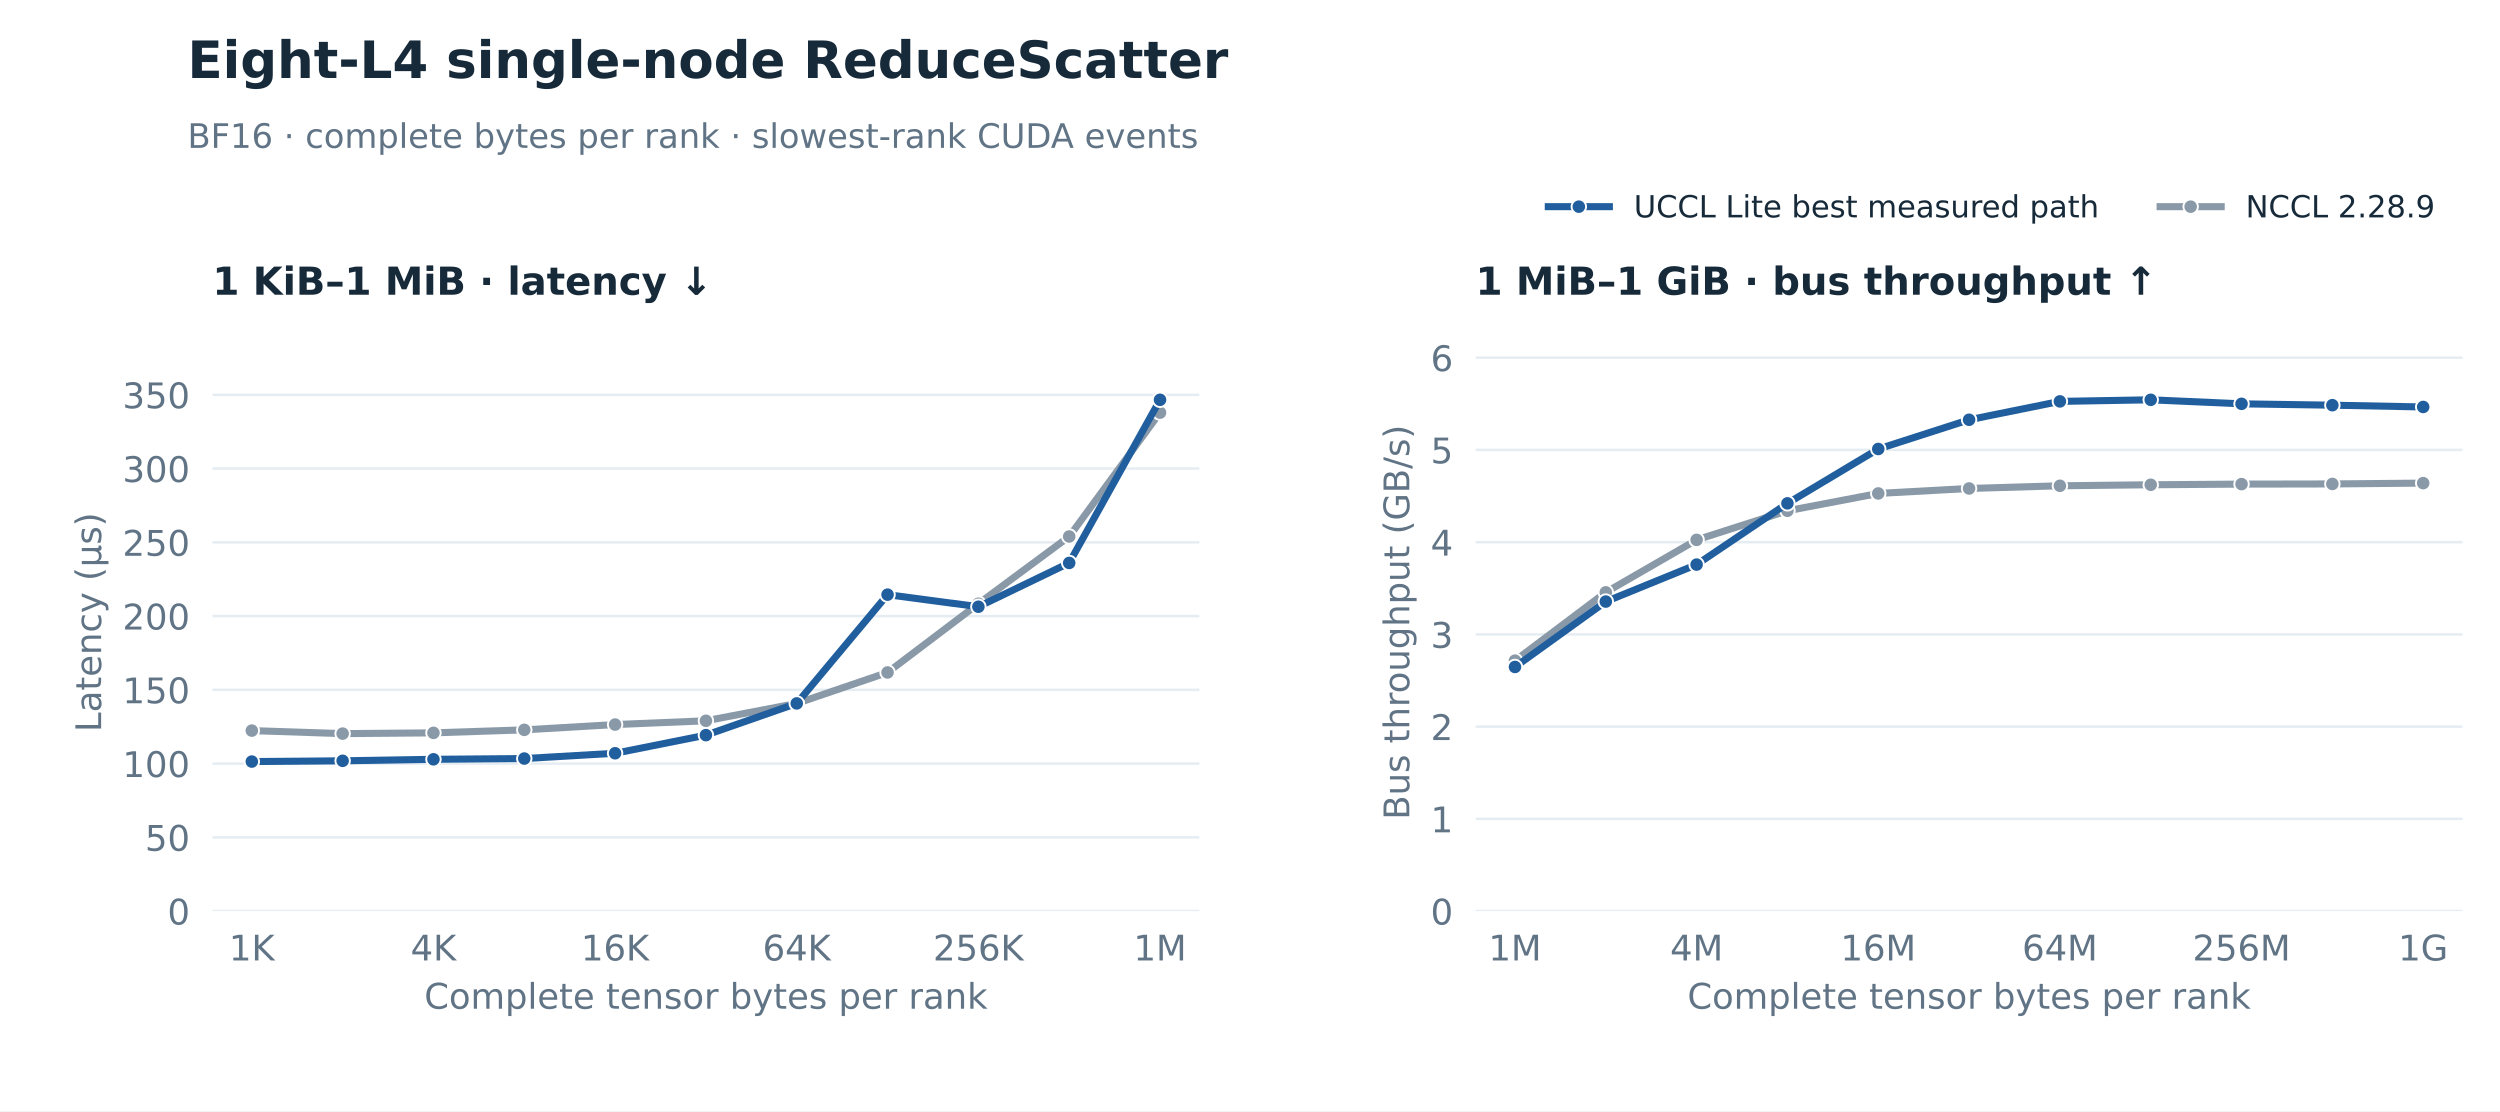
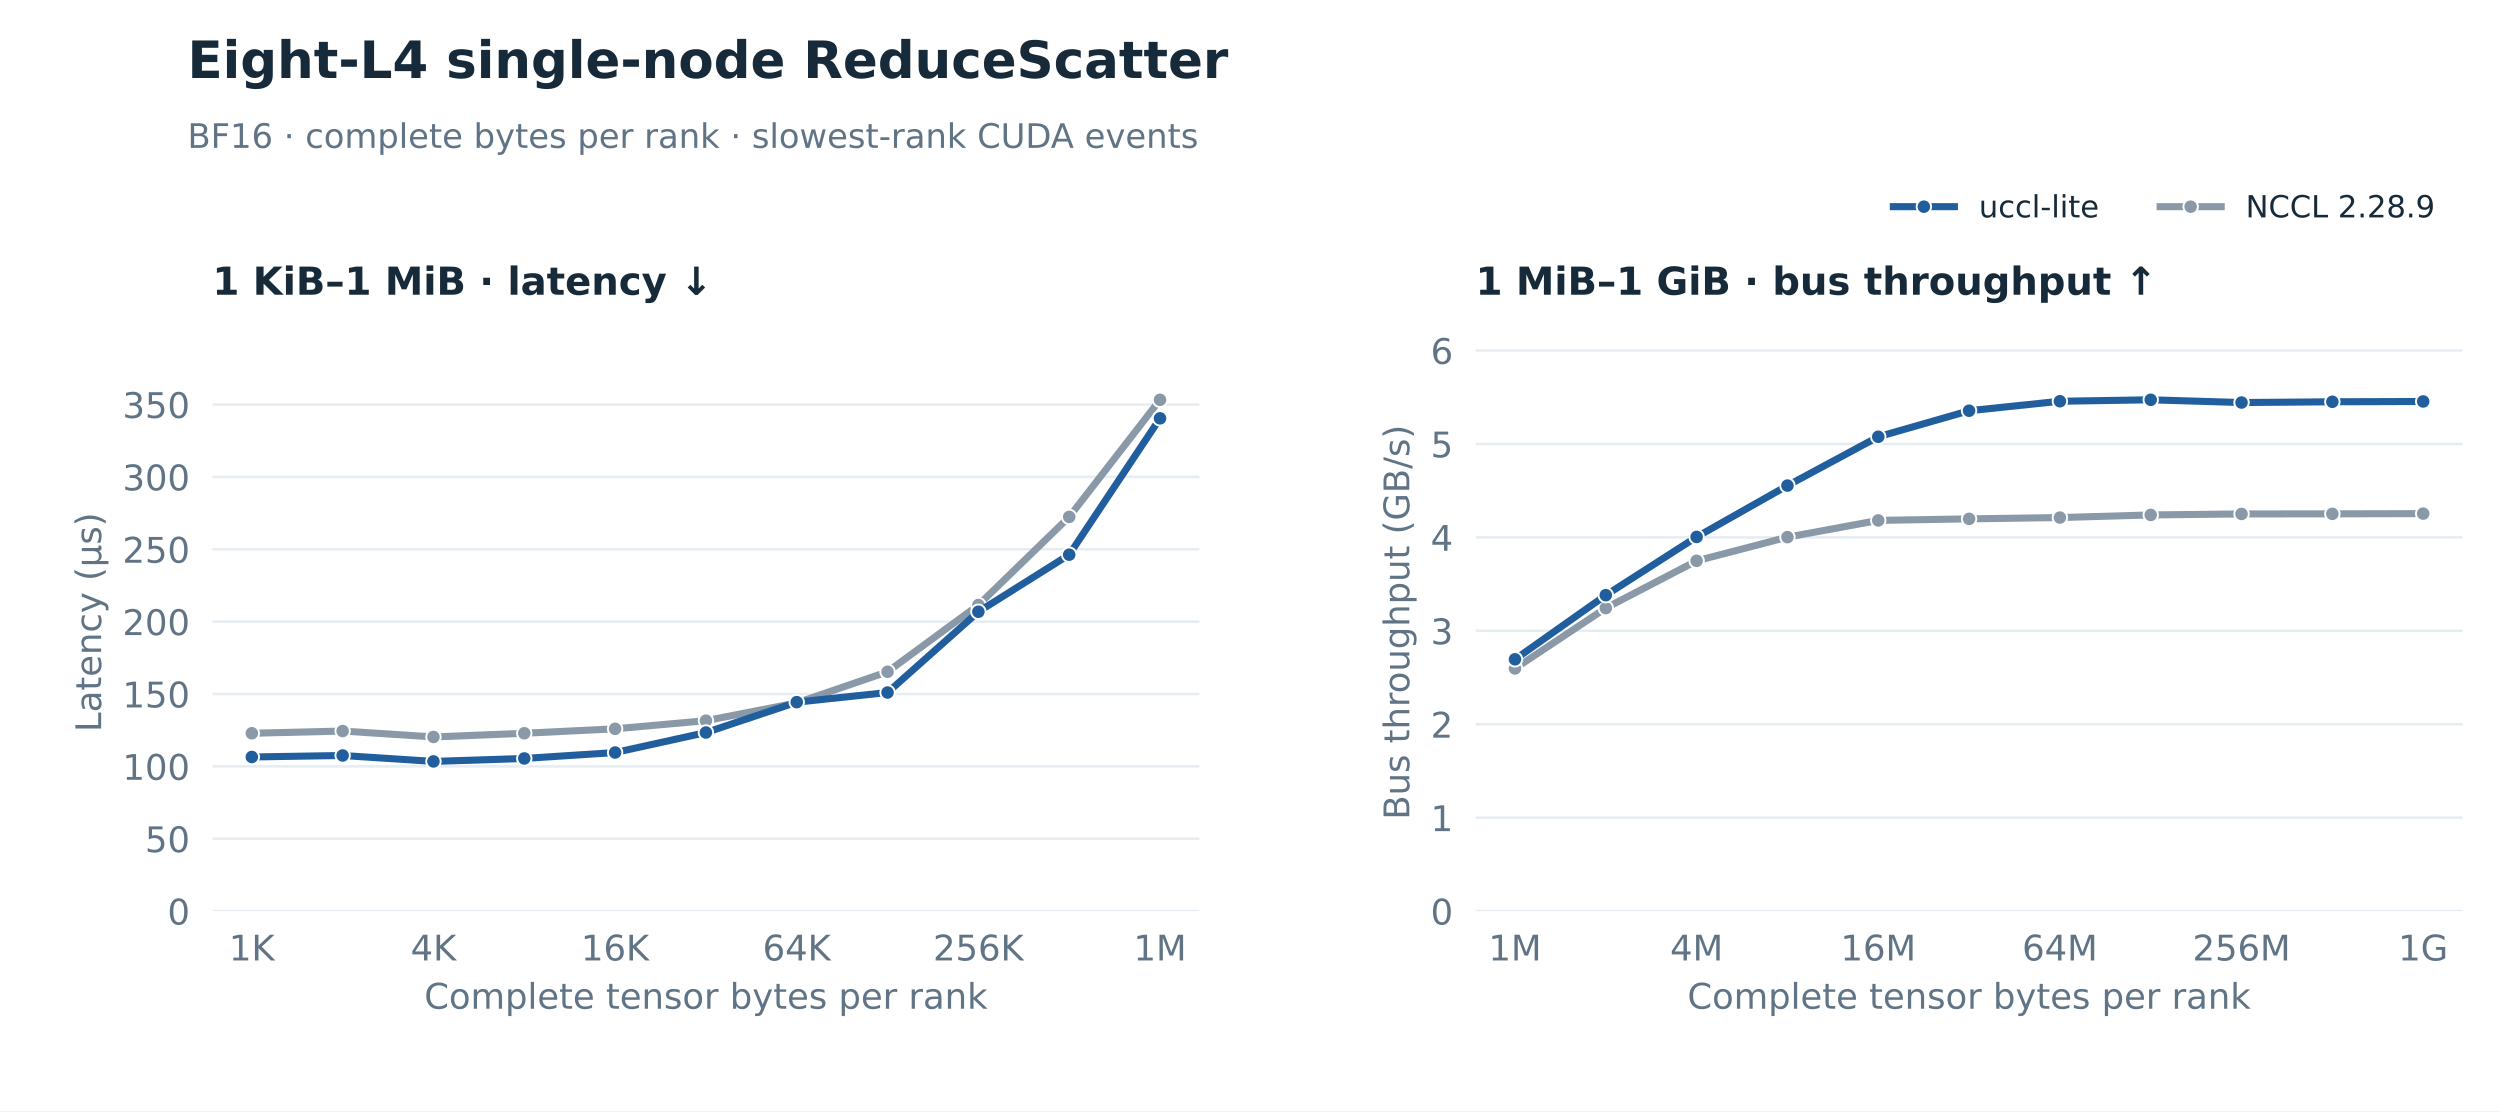
<svg xmlns="http://www.w3.org/2000/svg" xmlns:xlink="http://www.w3.org/1999/xlink" width="777.6pt" height="345.6pt" viewBox="0 0 777.6 345.6" version="1.1">
  <defs>
    <style type="text/css">*{stroke-linejoin: round; stroke-linecap: butt}</style>
  </defs>
  <g id="figure_1">
    <g id="patch_1">
      <path d="M 0 345.6 L 777.6 345.6 L 777.6 0 L 0 0 z " style="fill: #ffffff" />
    </g>
    <g id="axes_1">
      <g id="patch_2">
        <path d="M 66.096 283.392 L 373.043 283.392 L 373.043 103.68 L 66.096 103.68 z " style="fill: #ffffff" />
      </g>
      <g id="matplotlib.axis_1">
        <g id="xtick_1">
          <g id="line2d_1" />
          <g id="text_1">
            <text style="font-size: 11px; font-family: 'DejaVu Sans'; text-anchor: middle; fill: #607486" x="78.327" y="298.749" transform="rotate(-0 78.32651 298.7494)">1K</text>
          </g>
        </g>
        <g id="xtick_2">
          <g id="line2d_2" />
          <g id="text_2">
            <text style="font-size: 11px; font-family: 'DejaVu Sans'; text-anchor: middle; fill: #607486" x="134.824" y="298.749" transform="rotate(-0 134.8238 298.7494)">4K</text>
          </g>
        </g>
        <g id="xtick_3">
          <g id="line2d_3" />
          <g id="text_3">
            <text style="font-size: 11px; font-family: 'DejaVu Sans'; text-anchor: middle; fill: #607486" x="191.321" y="298.749" transform="rotate(-0 191.3211 298.7494)">16K</text>
          </g>
        </g>
        <g id="xtick_4">
          <g id="line2d_4" />
          <g id="text_4">
            <text style="font-size: 11px; font-family: 'DejaVu Sans'; text-anchor: middle; fill: #607486" x="247.818" y="298.749" transform="rotate(-0 247.8183 298.7494)">64K</text>
          </g>
        </g>
        <g id="xtick_5">
          <g id="line2d_5" />
          <g id="text_5">
            <text style="font-size: 11px; font-family: 'DejaVu Sans'; text-anchor: middle; fill: #607486" x="304.316" y="298.749" transform="rotate(-0 304.3156 298.7494)">256K</text>
          </g>
        </g>
        <g id="xtick_6">
          <g id="line2d_6" />
          <g id="text_6">
            <text style="font-size: 11px; font-family: 'DejaVu Sans'; text-anchor: middle; fill: #607486" x="360.813" y="298.749" transform="rotate(-0 360.8129 298.7494)">1M</text>
          </g>
        </g>
        <g id="text_7">
          <text style="font-size: 11px; font-family: 'DejaVu Sans'; text-anchor: middle; fill: #607486" x="219.57" y="313.75" transform="rotate(-0 219.5697 313.7503)">Complete tensor bytes per rank</text>
        </g>
      </g>
      <g id="matplotlib.axis_2">
        <g id="ytick_1">
          <g id="line2d_7">
            <path d="M 66.096 283.392 L 373.043 283.392 " clip-path="url(#p0407f836de)" style="fill: none; stroke: #e6edf2; stroke-width: 0.8; stroke-linecap: square" />
          </g>
          <g id="line2d_8" />
          <g id="text_8">
            <text style="font-size: 11px; font-family: 'DejaVu Sans'; text-anchor: end; fill: #607486" x="59.096" y="287.571" transform="rotate(-0 59.096 287.5707)">0</text>
          </g>
        </g>
        <g id="ytick_2">
          <g id="line2d_9">
-             <path d="M 66.096 260.451 L 373.043 260.451 " clip-path="url(#p0407f836de)" style="fill: none; stroke: #e6edf2; stroke-width: 0.8; stroke-linecap: square" />
+             <path d="M 66.096 260.883 L 373.043 260.883 " clip-path="url(#p0407f836de)" style="fill: none; stroke: #e6edf2; stroke-width: 0.8; stroke-linecap: square" />
          </g>
          <g id="line2d_10" />
          <g id="text_9">
-             <text style="font-size: 11px; font-family: 'DejaVu Sans'; text-anchor: end; fill: #607486" x="59.096" y="264.63" transform="rotate(-0 59.096 264.6298)">50</text>
+             <text style="font-size: 11px; font-family: 'DejaVu Sans'; text-anchor: end; fill: #607486" x="59.096" y="265.062" transform="rotate(-0 59.096 265.0621)">50</text>
          </g>
        </g>
        <g id="ytick_3">
          <g id="line2d_11">
-             <path d="M 66.096 237.51 L 373.043 237.51 " clip-path="url(#p0407f836de)" style="fill: none; stroke: #e6edf2; stroke-width: 0.8; stroke-linecap: square" />
+             <path d="M 66.096 238.375 L 373.043 238.375 " clip-path="url(#p0407f836de)" style="fill: none; stroke: #e6edf2; stroke-width: 0.8; stroke-linecap: square" />
          </g>
          <g id="line2d_12" />
          <g id="text_10">
-             <text style="font-size: 11px; font-family: 'DejaVu Sans'; text-anchor: end; fill: #607486" x="59.096" y="241.689" transform="rotate(-0 59.096 241.689)">100</text>
+             <text style="font-size: 11px; font-family: 'DejaVu Sans'; text-anchor: end; fill: #607486" x="59.096" y="242.553" transform="rotate(-0 59.096 242.5534)">100</text>
          </g>
        </g>
        <g id="ytick_4">
          <g id="line2d_13">
-             <path d="M 66.096 214.569 L 373.043 214.569 " clip-path="url(#p0407f836de)" style="fill: none; stroke: #e6edf2; stroke-width: 0.8; stroke-linecap: square" />
+             <path d="M 66.096 215.866 L 373.043 215.866 " clip-path="url(#p0407f836de)" style="fill: none; stroke: #e6edf2; stroke-width: 0.8; stroke-linecap: square" />
          </g>
          <g id="line2d_14" />
          <g id="text_11">
-             <text style="font-size: 11px; font-family: 'DejaVu Sans'; text-anchor: end; fill: #607486" x="59.096" y="218.748" transform="rotate(-0 59.096 218.7481)">150</text>
+             <text style="font-size: 11px; font-family: 'DejaVu Sans'; text-anchor: end; fill: #607486" x="59.096" y="220.045" transform="rotate(-0 59.096 220.0447)">150</text>
          </g>
        </g>
        <g id="ytick_5">
          <g id="line2d_15">
-             <path d="M 66.096 191.628 L 373.043 191.628 " clip-path="url(#p0407f836de)" style="fill: none; stroke: #e6edf2; stroke-width: 0.8; stroke-linecap: square" />
+             <path d="M 66.096 193.357 L 373.043 193.357 " clip-path="url(#p0407f836de)" style="fill: none; stroke: #e6edf2; stroke-width: 0.8; stroke-linecap: square" />
          </g>
          <g id="line2d_16" />
          <g id="text_12">
-             <text style="font-size: 11px; font-family: 'DejaVu Sans'; text-anchor: end; fill: #607486" x="59.096" y="195.807" transform="rotate(-0 59.096 195.8072)">200</text>
+             <text style="font-size: 11px; font-family: 'DejaVu Sans'; text-anchor: end; fill: #607486" x="59.096" y="197.536" transform="rotate(-0 59.096 197.5361)">200</text>
          </g>
        </g>
        <g id="ytick_6">
          <g id="line2d_17">
-             <path d="M 66.096 168.688 L 373.043 168.688 " clip-path="url(#p0407f836de)" style="fill: none; stroke: #e6edf2; stroke-width: 0.8; stroke-linecap: square" />
+             <path d="M 66.096 170.849 L 373.043 170.849 " clip-path="url(#p0407f836de)" style="fill: none; stroke: #e6edf2; stroke-width: 0.8; stroke-linecap: square" />
          </g>
          <g id="line2d_18" />
          <g id="text_13">
-             <text style="font-size: 11px; font-family: 'DejaVu Sans'; text-anchor: end; fill: #607486" x="59.096" y="172.866" transform="rotate(-0 59.096 172.8663)">250</text>
+             <text style="font-size: 11px; font-family: 'DejaVu Sans'; text-anchor: end; fill: #607486" x="59.096" y="175.027" transform="rotate(-0 59.096 175.0274)">250</text>
          </g>
        </g>
        <g id="ytick_7">
          <g id="line2d_19">
-             <path d="M 66.096 145.747 L 373.043 145.747 " clip-path="url(#p0407f836de)" style="fill: none; stroke: #e6edf2; stroke-width: 0.8; stroke-linecap: square" />
+             <path d="M 66.096 148.34 L 373.043 148.34 " clip-path="url(#p0407f836de)" style="fill: none; stroke: #e6edf2; stroke-width: 0.8; stroke-linecap: square" />
          </g>
          <g id="line2d_20" />
          <g id="text_14">
-             <text style="font-size: 11px; font-family: 'DejaVu Sans'; text-anchor: end; fill: #607486" x="59.096" y="149.925" transform="rotate(-0 59.096 149.9255)">300</text>
+             <text style="font-size: 11px; font-family: 'DejaVu Sans'; text-anchor: end; fill: #607486" x="59.096" y="152.519" transform="rotate(-0 59.096 152.5188)">300</text>
          </g>
        </g>
        <g id="ytick_8">
          <g id="line2d_21">
-             <path d="M 66.096 122.806 L 373.043 122.806 " clip-path="url(#p0407f836de)" style="fill: none; stroke: #e6edf2; stroke-width: 0.8; stroke-linecap: square" />
+             <path d="M 66.096 125.831 L 373.043 125.831 " clip-path="url(#p0407f836de)" style="fill: none; stroke: #e6edf2; stroke-width: 0.8; stroke-linecap: square" />
          </g>
          <g id="line2d_22" />
          <g id="text_15">
-             <text style="font-size: 11px; font-family: 'DejaVu Sans'; text-anchor: end; fill: #607486" x="59.096" y="126.985" transform="rotate(-0 59.096 126.9846)">350</text>
+             <text style="font-size: 11px; font-family: 'DejaVu Sans'; text-anchor: end; fill: #607486" x="59.096" y="130.01" transform="rotate(-0 59.096 130.0101)">350</text>
          </g>
        </g>
        <g id="text_16">
          <text style="font-size: 11px; font-family: 'DejaVu Sans'; text-anchor: middle; fill: #607486" x="31.457" y="193.536" transform="rotate(-90 31.45717 193.536)">Latency (µs)</text>
        </g>
      </g>
      <g id="line2d_23">
-         <path d="M 78.327 227.247 L 106.575 228.187 L 134.824 227.952 L 163.072 227.013 L 191.321 225.368 L 219.57 224.194 L 247.818 218.79 L 276.067 209.159 L 304.316 187.782 L 332.564 166.874 L 360.813 128.348 " clip-path="url(#p0407f836de)" style="fill: none; stroke: #8999a8; stroke-width: 2.2; stroke-linecap: square" />
+         <path d="M 78.327 228.075 L 106.575 227.383 L 134.824 229.227 L 163.072 228.075 L 191.321 226.692 L 219.57 224.156 L 247.818 218.625 L 276.067 208.944 L 304.316 188.2 L 332.564 160.772 L 360.813 124.355 " clip-path="url(#p0407f836de)" style="fill: none; stroke: #8999a8; stroke-width: 2.2; stroke-linecap: square" />
        <defs>
          <path id="me36470eb39" d="M 0 2.25 C 0.597 2.25 1.169 2.013 1.591 1.591 C 2.013 1.169 2.25 0.597 2.25 0 C 2.25 -0.597 2.013 -1.169 1.591 -1.591 C 1.169 -2.013 0.597 -2.25 0 -2.25 C -0.597 -2.25 -1.169 -2.013 -1.591 -1.591 C -2.013 -1.169 -2.25 -0.597 -2.25 0 C -2.25 0.597 -2.013 1.169 -1.591 1.591 C -1.169 2.013 -0.597 2.25 0 2.25 z " style="stroke: #ffffff; stroke-width: 0.6" />
        </defs>
        <g clip-path="url(#p0407f836de)">
-           <use xlink:href="#me36470eb39" x="78.327" y="227.247" style="fill: #8999a8; stroke: #ffffff; stroke-width: 0.6" />
-           <use xlink:href="#me36470eb39" x="106.575" y="228.187" style="fill: #8999a8; stroke: #ffffff; stroke-width: 0.6" />
-           <use xlink:href="#me36470eb39" x="134.824" y="227.952" style="fill: #8999a8; stroke: #ffffff; stroke-width: 0.6" />
-           <use xlink:href="#me36470eb39" x="163.072" y="227.013" style="fill: #8999a8; stroke: #ffffff; stroke-width: 0.6" />
-           <use xlink:href="#me36470eb39" x="191.321" y="225.368" style="fill: #8999a8; stroke: #ffffff; stroke-width: 0.6" />
-           <use xlink:href="#me36470eb39" x="219.57" y="224.194" style="fill: #8999a8; stroke: #ffffff; stroke-width: 0.6" />
-           <use xlink:href="#me36470eb39" x="247.818" y="218.79" style="fill: #8999a8; stroke: #ffffff; stroke-width: 0.6" />
-           <use xlink:href="#me36470eb39" x="276.067" y="209.159" style="fill: #8999a8; stroke: #ffffff; stroke-width: 0.6" />
-           <use xlink:href="#me36470eb39" x="304.316" y="187.782" style="fill: #8999a8; stroke: #ffffff; stroke-width: 0.6" />
-           <use xlink:href="#me36470eb39" x="332.564" y="166.874" style="fill: #8999a8; stroke: #ffffff; stroke-width: 0.6" />
-           <use xlink:href="#me36470eb39" x="360.813" y="128.348" style="fill: #8999a8; stroke: #ffffff; stroke-width: 0.6" />
+           <use xlink:href="#me36470eb39" x="78.327" y="228.075" style="fill: #8999a8; stroke: #ffffff; stroke-width: 0.6" />
+           <use xlink:href="#me36470eb39" x="106.575" y="227.383" style="fill: #8999a8; stroke: #ffffff; stroke-width: 0.6" />
+           <use xlink:href="#me36470eb39" x="134.824" y="229.227" style="fill: #8999a8; stroke: #ffffff; stroke-width: 0.6" />
+           <use xlink:href="#me36470eb39" x="163.072" y="228.075" style="fill: #8999a8; stroke: #ffffff; stroke-width: 0.6" />
+           <use xlink:href="#me36470eb39" x="191.321" y="226.692" style="fill: #8999a8; stroke: #ffffff; stroke-width: 0.6" />
+           <use xlink:href="#me36470eb39" x="219.57" y="224.156" style="fill: #8999a8; stroke: #ffffff; stroke-width: 0.6" />
+           <use xlink:href="#me36470eb39" x="247.818" y="218.625" style="fill: #8999a8; stroke: #ffffff; stroke-width: 0.6" />
+           <use xlink:href="#me36470eb39" x="276.067" y="208.944" style="fill: #8999a8; stroke: #ffffff; stroke-width: 0.6" />
+           <use xlink:href="#me36470eb39" x="304.316" y="188.2" style="fill: #8999a8; stroke: #ffffff; stroke-width: 0.6" />
+           <use xlink:href="#me36470eb39" x="332.564" y="160.772" style="fill: #8999a8; stroke: #ffffff; stroke-width: 0.6" />
+           <use xlink:href="#me36470eb39" x="360.813" y="124.355" style="fill: #8999a8; stroke: #ffffff; stroke-width: 0.6" />
        </g>
      </g>
      <g id="line2d_24">
-         <path d="M 78.327 236.879 L 106.575 236.644 L 134.824 236.174 L 163.072 235.939 L 191.321 234.295 L 219.57 228.657 L 247.818 218.79 L 276.067 184.963 L 304.316 188.721 L 332.564 175.096 L 360.813 124.355 " clip-path="url(#p0407f836de)" style="fill: none; stroke: #205e9e; stroke-width: 2.2; stroke-linecap: square" />
+         <path d="M 78.327 235.45 L 106.575 234.989 L 134.824 236.833 L 163.072 235.911 L 191.321 234.067 L 219.57 227.844 L 247.818 218.394 L 276.067 215.398 L 304.316 190.275 L 332.564 172.527 L 360.813 130.117 " clip-path="url(#p0407f836de)" style="fill: none; stroke: #205e9e; stroke-width: 2.2; stroke-linecap: square" />
        <defs>
          <path id="m5791be98ea" d="M 0 2.25 C 0.597 2.25 1.169 2.013 1.591 1.591 C 2.013 1.169 2.25 0.597 2.25 0 C 2.25 -0.597 2.013 -1.169 1.591 -1.591 C 1.169 -2.013 0.597 -2.25 0 -2.25 C -0.597 -2.25 -1.169 -2.013 -1.591 -1.591 C -2.013 -1.169 -2.25 -0.597 -2.25 0 C -2.25 0.597 -2.013 1.169 -1.591 1.591 C -1.169 2.013 -0.597 2.25 0 2.25 z " style="stroke: #ffffff; stroke-width: 0.6" />
        </defs>
        <g clip-path="url(#p0407f836de)">
-           <use xlink:href="#m5791be98ea" x="78.327" y="236.879" style="fill: #205e9e; stroke: #ffffff; stroke-width: 0.6" />
-           <use xlink:href="#m5791be98ea" x="106.575" y="236.644" style="fill: #205e9e; stroke: #ffffff; stroke-width: 0.6" />
-           <use xlink:href="#m5791be98ea" x="134.824" y="236.174" style="fill: #205e9e; stroke: #ffffff; stroke-width: 0.6" />
-           <use xlink:href="#m5791be98ea" x="163.072" y="235.939" style="fill: #205e9e; stroke: #ffffff; stroke-width: 0.6" />
-           <use xlink:href="#m5791be98ea" x="191.321" y="234.295" style="fill: #205e9e; stroke: #ffffff; stroke-width: 0.6" />
-           <use xlink:href="#m5791be98ea" x="219.57" y="228.657" style="fill: #205e9e; stroke: #ffffff; stroke-width: 0.6" />
-           <use xlink:href="#m5791be98ea" x="247.818" y="218.79" style="fill: #205e9e; stroke: #ffffff; stroke-width: 0.6" />
-           <use xlink:href="#m5791be98ea" x="276.067" y="184.963" style="fill: #205e9e; stroke: #ffffff; stroke-width: 0.6" />
-           <use xlink:href="#m5791be98ea" x="304.316" y="188.721" style="fill: #205e9e; stroke: #ffffff; stroke-width: 0.6" />
-           <use xlink:href="#m5791be98ea" x="332.564" y="175.096" style="fill: #205e9e; stroke: #ffffff; stroke-width: 0.6" />
-           <use xlink:href="#m5791be98ea" x="360.813" y="124.355" style="fill: #205e9e; stroke: #ffffff; stroke-width: 0.6" />
+           <use xlink:href="#m5791be98ea" x="78.327" y="235.45" style="fill: #205e9e; stroke: #ffffff; stroke-width: 0.6" />
+           <use xlink:href="#m5791be98ea" x="106.575" y="234.989" style="fill: #205e9e; stroke: #ffffff; stroke-width: 0.6" />
+           <use xlink:href="#m5791be98ea" x="134.824" y="236.833" style="fill: #205e9e; stroke: #ffffff; stroke-width: 0.6" />
+           <use xlink:href="#m5791be98ea" x="163.072" y="235.911" style="fill: #205e9e; stroke: #ffffff; stroke-width: 0.6" />
+           <use xlink:href="#m5791be98ea" x="191.321" y="234.067" style="fill: #205e9e; stroke: #ffffff; stroke-width: 0.6" />
+           <use xlink:href="#m5791be98ea" x="219.57" y="227.844" style="fill: #205e9e; stroke: #ffffff; stroke-width: 0.6" />
+           <use xlink:href="#m5791be98ea" x="247.818" y="218.394" style="fill: #205e9e; stroke: #ffffff; stroke-width: 0.6" />
+           <use xlink:href="#m5791be98ea" x="276.067" y="215.398" style="fill: #205e9e; stroke: #ffffff; stroke-width: 0.6" />
+           <use xlink:href="#m5791be98ea" x="304.316" y="190.275" style="fill: #205e9e; stroke: #ffffff; stroke-width: 0.6" />
+           <use xlink:href="#m5791be98ea" x="332.564" y="172.527" style="fill: #205e9e; stroke: #ffffff; stroke-width: 0.6" />
+           <use xlink:href="#m5791be98ea" x="360.813" y="130.117" style="fill: #205e9e; stroke: #ffffff; stroke-width: 0.6" />
        </g>
      </g>
      <g id="text_17">
        <text style="font-weight: 700; font-size: 12px; font-family: 'DejaVu Sans'; text-anchor: start; fill: #172a3a" x="66.096" y="91.68" transform="rotate(-0 66.096 91.68)">1 KiB–1 MiB · latency ↓</text>
      </g>
    </g>
    <g id="axes_2">
      <g id="patch_3">
        <path d="M 458.989 283.392 L 765.936 283.392 L 765.936 103.68 L 458.989 103.68 z " style="fill: #ffffff" />
      </g>
      <g id="matplotlib.axis_3">
        <g id="xtick_7">
          <g id="line2d_25" />
          <g id="text_18">
            <text style="font-size: 11px; font-family: 'DejaVu Sans'; text-anchor: middle; fill: #607486" x="471.219" y="298.749" transform="rotate(-0 471.2191 298.7494)">1M</text>
          </g>
        </g>
        <g id="xtick_8">
          <g id="line2d_26" />
          <g id="text_19">
            <text style="font-size: 11px; font-family: 'DejaVu Sans'; text-anchor: middle; fill: #607486" x="527.716" y="298.749" transform="rotate(-0 527.7164 298.7494)">4M</text>
          </g>
        </g>
        <g id="xtick_9">
          <g id="line2d_27" />
          <g id="text_20">
            <text style="font-size: 11px; font-family: 'DejaVu Sans'; text-anchor: middle; fill: #607486" x="584.214" y="298.749" transform="rotate(-0 584.2137 298.7494)">16M</text>
          </g>
        </g>
        <g id="xtick_10">
          <g id="line2d_28" />
          <g id="text_21">
            <text style="font-size: 11px; font-family: 'DejaVu Sans'; text-anchor: middle; fill: #607486" x="640.711" y="298.749" transform="rotate(-0 640.711 298.7494)">64M</text>
          </g>
        </g>
        <g id="xtick_11">
          <g id="line2d_29" />
          <g id="text_22">
            <text style="font-size: 11px; font-family: 'DejaVu Sans'; text-anchor: middle; fill: #607486" x="697.208" y="298.749" transform="rotate(-0 697.2082 298.7494)">256M</text>
          </g>
        </g>
        <g id="xtick_12">
          <g id="line2d_30" />
          <g id="text_23">
            <text style="font-size: 11px; font-family: 'DejaVu Sans'; text-anchor: middle; fill: #607486" x="753.705" y="298.749" transform="rotate(-0 753.7055 298.7494)">1G</text>
          </g>
        </g>
        <g id="text_24">
          <text style="font-size: 11px; font-family: 'DejaVu Sans'; text-anchor: middle; fill: #607486" x="612.462" y="313.75" transform="rotate(-0 612.4623 313.7503)">Complete tensor bytes per rank</text>
        </g>
      </g>
      <g id="matplotlib.axis_4">
        <g id="ytick_9">
          <g id="line2d_31">
            <path d="M 458.989 283.392 L 765.936 283.392 " clip-path="url(#p43dc914838)" style="fill: none; stroke: #e6edf2; stroke-width: 0.8; stroke-linecap: square" />
          </g>
          <g id="line2d_32" />
          <g id="text_25">
            <text style="font-size: 11px; font-family: 'DejaVu Sans'; text-anchor: end; fill: #607486" x="451.989" y="287.571" transform="rotate(-0 451.9886 287.5707)">0</text>
          </g>
        </g>
        <g id="ytick_10">
          <g id="line2d_33">
-             <path d="M 458.989 254.702 L 765.936 254.702 " clip-path="url(#p43dc914838)" style="fill: none; stroke: #e6edf2; stroke-width: 0.8; stroke-linecap: square" />
+             <path d="M 458.989 254.329 L 765.936 254.329 " clip-path="url(#p43dc914838)" style="fill: none; stroke: #e6edf2; stroke-width: 0.8; stroke-linecap: square" />
          </g>
          <g id="line2d_34" />
          <g id="text_26">
-             <text style="font-size: 11px; font-family: 'DejaVu Sans'; text-anchor: end; fill: #607486" x="451.989" y="258.881" transform="rotate(-0 451.9886 258.8807)">1</text>
+             <text style="font-size: 11px; font-family: 'DejaVu Sans'; text-anchor: end; fill: #607486" x="451.989" y="258.508" transform="rotate(-0 451.9886 258.5077)">1</text>
          </g>
        </g>
        <g id="ytick_11">
          <g id="line2d_35">
-             <path d="M 458.989 226.012 L 765.936 226.012 " clip-path="url(#p43dc914838)" style="fill: none; stroke: #e6edf2; stroke-width: 0.8; stroke-linecap: square" />
+             <path d="M 458.989 225.266 L 765.936 225.266 " clip-path="url(#p43dc914838)" style="fill: none; stroke: #e6edf2; stroke-width: 0.8; stroke-linecap: square" />
          </g>
          <g id="line2d_36" />
          <g id="text_27">
-             <text style="font-size: 11px; font-family: 'DejaVu Sans'; text-anchor: end; fill: #607486" x="451.989" y="230.191" transform="rotate(-0 451.9886 230.1907)">2</text>
+             <text style="font-size: 11px; font-family: 'DejaVu Sans'; text-anchor: end; fill: #607486" x="451.989" y="229.445" transform="rotate(-0 451.9886 229.4447)">2</text>
          </g>
        </g>
        <g id="ytick_12">
          <g id="line2d_37">
-             <path d="M 458.989 197.322 L 765.936 197.322 " clip-path="url(#p43dc914838)" style="fill: none; stroke: #e6edf2; stroke-width: 0.8; stroke-linecap: square" />
+             <path d="M 458.989 196.203 L 765.936 196.203 " clip-path="url(#p43dc914838)" style="fill: none; stroke: #e6edf2; stroke-width: 0.8; stroke-linecap: square" />
          </g>
          <g id="line2d_38" />
          <g id="text_28">
-             <text style="font-size: 11px; font-family: 'DejaVu Sans'; text-anchor: end; fill: #607486" x="451.989" y="201.501" transform="rotate(-0 451.9886 201.5007)">3</text>
+             <text style="font-size: 11px; font-family: 'DejaVu Sans'; text-anchor: end; fill: #607486" x="451.989" y="200.382" transform="rotate(-0 451.9886 200.3816)">3</text>
          </g>
        </g>
        <g id="ytick_13">
          <g id="line2d_39">
-             <path d="M 458.989 168.632 L 765.936 168.632 " clip-path="url(#p43dc914838)" style="fill: none; stroke: #e6edf2; stroke-width: 0.8; stroke-linecap: square" />
+             <path d="M 458.989 167.14 L 765.936 167.14 " clip-path="url(#p43dc914838)" style="fill: none; stroke: #e6edf2; stroke-width: 0.8; stroke-linecap: square" />
          </g>
          <g id="line2d_40" />
          <g id="text_29">
-             <text style="font-size: 11px; font-family: 'DejaVu Sans'; text-anchor: end; fill: #607486" x="451.989" y="172.811" transform="rotate(-0 451.9886 172.8107)">4</text>
+             <text style="font-size: 11px; font-family: 'DejaVu Sans'; text-anchor: end; fill: #607486" x="451.989" y="171.319" transform="rotate(-0 451.9886 171.3186)">4</text>
          </g>
        </g>
        <g id="ytick_14">
          <g id="line2d_41">
-             <path d="M 458.989 139.942 L 765.936 139.942 " clip-path="url(#p43dc914838)" style="fill: none; stroke: #e6edf2; stroke-width: 0.8; stroke-linecap: square" />
+             <path d="M 458.989 138.077 L 765.936 138.077 " clip-path="url(#p43dc914838)" style="fill: none; stroke: #e6edf2; stroke-width: 0.8; stroke-linecap: square" />
          </g>
          <g id="line2d_42" />
          <g id="text_30">
-             <text style="font-size: 11px; font-family: 'DejaVu Sans'; text-anchor: end; fill: #607486" x="451.989" y="144.121" transform="rotate(-0 451.9886 144.1207)">5</text>
+             <text style="font-size: 11px; font-family: 'DejaVu Sans'; text-anchor: end; fill: #607486" x="451.989" y="142.256" transform="rotate(-0 451.9886 142.2556)">5</text>
          </g>
        </g>
        <g id="ytick_15">
          <g id="line2d_43">
-             <path d="M 458.989 111.252 L 765.936 111.252 " clip-path="url(#p43dc914838)" style="fill: none; stroke: #e6edf2; stroke-width: 0.8; stroke-linecap: square" />
+             <path d="M 458.989 109.014 L 765.936 109.014 " clip-path="url(#p43dc914838)" style="fill: none; stroke: #e6edf2; stroke-width: 0.8; stroke-linecap: square" />
          </g>
          <g id="line2d_44" />
          <g id="text_31">
-             <text style="font-size: 11px; font-family: 'DejaVu Sans'; text-anchor: end; fill: #607486" x="451.989" y="115.431" transform="rotate(-0 451.9886 115.4307)">6</text>
+             <text style="font-size: 11px; font-family: 'DejaVu Sans'; text-anchor: end; fill: #607486" x="451.989" y="113.193" transform="rotate(-0 451.9886 113.1925)">6</text>
          </g>
        </g>
        <g id="text_32">
          <text style="font-size: 11px; font-family: 'DejaVu Sans'; text-anchor: middle; fill: #607486" x="438.347" y="193.536" transform="rotate(-90 438.3473 193.536)">Bus throughput (GB/s)</text>
        </g>
      </g>
      <g id="line2d_45">
-         <path d="M 471.219 205.494 L 499.468 184.236 L 527.716 167.923 L 555.965 158.869 L 584.214 153.48 L 612.462 151.934 L 640.711 151.099 L 668.96 150.781 L 697.208 150.578 L 725.457 150.524 L 753.705 150.267 " clip-path="url(#p43dc914838)" style="fill: none; stroke: #8999a8; stroke-width: 2.2; stroke-linecap: square" />
+         <path d="M 471.219 207.912 L 499.468 189.128 L 527.716 174.436 L 555.965 167.075 L 584.214 161.867 L 612.462 161.387 L 640.711 160.984 L 668.96 160.165 L 697.208 159.854 L 725.457 159.831 L 753.705 159.753 " clip-path="url(#p43dc914838)" style="fill: none; stroke: #8999a8; stroke-width: 2.2; stroke-linecap: square" />
        <g clip-path="url(#p43dc914838)">
-           <use xlink:href="#me36470eb39" x="471.219" y="205.494" style="fill: #8999a8; stroke: #ffffff; stroke-width: 0.6" />
-           <use xlink:href="#me36470eb39" x="499.468" y="184.236" style="fill: #8999a8; stroke: #ffffff; stroke-width: 0.6" />
-           <use xlink:href="#me36470eb39" x="527.716" y="167.923" style="fill: #8999a8; stroke: #ffffff; stroke-width: 0.6" />
-           <use xlink:href="#me36470eb39" x="555.965" y="158.869" style="fill: #8999a8; stroke: #ffffff; stroke-width: 0.6" />
-           <use xlink:href="#me36470eb39" x="584.214" y="153.48" style="fill: #8999a8; stroke: #ffffff; stroke-width: 0.6" />
-           <use xlink:href="#me36470eb39" x="612.462" y="151.934" style="fill: #8999a8; stroke: #ffffff; stroke-width: 0.6" />
-           <use xlink:href="#me36470eb39" x="640.711" y="151.099" style="fill: #8999a8; stroke: #ffffff; stroke-width: 0.6" />
-           <use xlink:href="#me36470eb39" x="668.96" y="150.781" style="fill: #8999a8; stroke: #ffffff; stroke-width: 0.6" />
-           <use xlink:href="#me36470eb39" x="697.208" y="150.578" style="fill: #8999a8; stroke: #ffffff; stroke-width: 0.6" />
-           <use xlink:href="#me36470eb39" x="725.457" y="150.524" style="fill: #8999a8; stroke: #ffffff; stroke-width: 0.6" />
-           <use xlink:href="#me36470eb39" x="753.705" y="150.267" style="fill: #8999a8; stroke: #ffffff; stroke-width: 0.6" />
+           <use xlink:href="#me36470eb39" x="471.219" y="207.912" style="fill: #8999a8; stroke: #ffffff; stroke-width: 0.6" />
+           <use xlink:href="#me36470eb39" x="499.468" y="189.128" style="fill: #8999a8; stroke: #ffffff; stroke-width: 0.6" />
+           <use xlink:href="#me36470eb39" x="527.716" y="174.436" style="fill: #8999a8; stroke: #ffffff; stroke-width: 0.6" />
+           <use xlink:href="#me36470eb39" x="555.965" y="167.075" style="fill: #8999a8; stroke: #ffffff; stroke-width: 0.6" />
+           <use xlink:href="#me36470eb39" x="584.214" y="161.867" style="fill: #8999a8; stroke: #ffffff; stroke-width: 0.6" />
+           <use xlink:href="#me36470eb39" x="612.462" y="161.387" style="fill: #8999a8; stroke: #ffffff; stroke-width: 0.6" />
+           <use xlink:href="#me36470eb39" x="640.711" y="160.984" style="fill: #8999a8; stroke: #ffffff; stroke-width: 0.6" />
+           <use xlink:href="#me36470eb39" x="668.96" y="160.165" style="fill: #8999a8; stroke: #ffffff; stroke-width: 0.6" />
+           <use xlink:href="#me36470eb39" x="697.208" y="159.854" style="fill: #8999a8; stroke: #ffffff; stroke-width: 0.6" />
+           <use xlink:href="#me36470eb39" x="725.457" y="159.831" style="fill: #8999a8; stroke: #ffffff; stroke-width: 0.6" />
+           <use xlink:href="#me36470eb39" x="753.705" y="159.753" style="fill: #8999a8; stroke: #ffffff; stroke-width: 0.6" />
        </g>
      </g>
      <g id="line2d_46">
-         <path d="M 471.219 207.45 L 499.468 187.114 L 527.716 175.609 L 555.965 156.565 L 584.214 139.656 L 612.462 130.563 L 640.711 124.849 L 668.96 124.355 L 697.208 125.609 L 725.457 126.029 L 753.705 126.583 " clip-path="url(#p43dc914838)" style="fill: none; stroke: #205e9e; stroke-width: 2.2; stroke-linecap: square" />
+         <path d="M 471.219 205.075 L 499.468 185.126 L 527.716 167.01 L 555.965 151.039 L 584.214 135.854 L 612.462 127.752 L 640.711 124.805 L 668.96 124.355 L 697.208 125.204 L 725.457 124.975 L 753.705 124.874 " clip-path="url(#p43dc914838)" style="fill: none; stroke: #205e9e; stroke-width: 2.2; stroke-linecap: square" />
        <g clip-path="url(#p43dc914838)">
-           <use xlink:href="#m5791be98ea" x="471.219" y="207.45" style="fill: #205e9e; stroke: #ffffff; stroke-width: 0.6" />
-           <use xlink:href="#m5791be98ea" x="499.468" y="187.114" style="fill: #205e9e; stroke: #ffffff; stroke-width: 0.6" />
-           <use xlink:href="#m5791be98ea" x="527.716" y="175.609" style="fill: #205e9e; stroke: #ffffff; stroke-width: 0.6" />
-           <use xlink:href="#m5791be98ea" x="555.965" y="156.565" style="fill: #205e9e; stroke: #ffffff; stroke-width: 0.6" />
-           <use xlink:href="#m5791be98ea" x="584.214" y="139.656" style="fill: #205e9e; stroke: #ffffff; stroke-width: 0.6" />
-           <use xlink:href="#m5791be98ea" x="612.462" y="130.563" style="fill: #205e9e; stroke: #ffffff; stroke-width: 0.6" />
-           <use xlink:href="#m5791be98ea" x="640.711" y="124.849" style="fill: #205e9e; stroke: #ffffff; stroke-width: 0.6" />
+           <use xlink:href="#m5791be98ea" x="471.219" y="205.075" style="fill: #205e9e; stroke: #ffffff; stroke-width: 0.6" />
+           <use xlink:href="#m5791be98ea" x="499.468" y="185.126" style="fill: #205e9e; stroke: #ffffff; stroke-width: 0.6" />
+           <use xlink:href="#m5791be98ea" x="527.716" y="167.01" style="fill: #205e9e; stroke: #ffffff; stroke-width: 0.6" />
+           <use xlink:href="#m5791be98ea" x="555.965" y="151.039" style="fill: #205e9e; stroke: #ffffff; stroke-width: 0.6" />
+           <use xlink:href="#m5791be98ea" x="584.214" y="135.854" style="fill: #205e9e; stroke: #ffffff; stroke-width: 0.6" />
+           <use xlink:href="#m5791be98ea" x="612.462" y="127.752" style="fill: #205e9e; stroke: #ffffff; stroke-width: 0.6" />
+           <use xlink:href="#m5791be98ea" x="640.711" y="124.805" style="fill: #205e9e; stroke: #ffffff; stroke-width: 0.6" />
          <use xlink:href="#m5791be98ea" x="668.96" y="124.355" style="fill: #205e9e; stroke: #ffffff; stroke-width: 0.6" />
-           <use xlink:href="#m5791be98ea" x="697.208" y="125.609" style="fill: #205e9e; stroke: #ffffff; stroke-width: 0.6" />
-           <use xlink:href="#m5791be98ea" x="725.457" y="126.029" style="fill: #205e9e; stroke: #ffffff; stroke-width: 0.6" />
-           <use xlink:href="#m5791be98ea" x="753.705" y="126.583" style="fill: #205e9e; stroke: #ffffff; stroke-width: 0.6" />
+           <use xlink:href="#m5791be98ea" x="697.208" y="125.204" style="fill: #205e9e; stroke: #ffffff; stroke-width: 0.6" />
+           <use xlink:href="#m5791be98ea" x="725.457" y="124.975" style="fill: #205e9e; stroke: #ffffff; stroke-width: 0.6" />
+           <use xlink:href="#m5791be98ea" x="753.705" y="124.874" style="fill: #205e9e; stroke: #ffffff; stroke-width: 0.6" />
        </g>
      </g>
      <g id="text_33">
        <text style="font-weight: 700; font-size: 12px; font-family: 'DejaVu Sans'; text-anchor: start; fill: #172a3a" x="458.989" y="91.68" transform="rotate(-0 458.9886 91.68)">1 MiB–1 GiB · bus throughput ↑</text>
      </g>
    </g>
    <g id="text_34">
      <text style="font-weight: 700; font-size: 16px; font-family: 'DejaVu Sans'; text-anchor: start; fill: #172a3a" x="58.32" y="24.253" transform="rotate(-0 58.32 24.2535)">Eight-L4 single-node ReduceScatter</text>
    </g>
    <g id="text_35">
      <text style="font-size: 10.5px; font-family: 'DejaVu Sans'; text-anchor: start; fill: #607486" x="58.32" y="45.994" transform="rotate(-0 58.32 45.99436)">BF16  ·  complete bytes per rank  ·  slowest-rank CUDA events</text>
    </g>
    <g id="legend_1">
      <g id="line2d_47">
-         <path d="M 481.58 64.284 L 491.08 64.284 L 500.58 64.284 " style="fill: none; stroke: #205e9e; stroke-width: 2.2; stroke-linecap: square" />
+         <path d="M 588.901 64.284 L 598.401 64.284 L 607.901 64.284 " style="fill: none; stroke: #205e9e; stroke-width: 2.2; stroke-linecap: square" />
        <g>
-           <use xlink:href="#m5791be98ea" x="491.08" y="64.284" style="fill: #205e9e; stroke: #ffffff; stroke-width: 0.6" />
+           <use xlink:href="#m5791be98ea" x="598.401" y="64.284" style="fill: #205e9e; stroke: #ffffff; stroke-width: 0.6" />
        </g>
      </g>
      <g id="text_36">
-         <text style="font-size: 9.5px; font-family: 'DejaVu Sans'; text-anchor: start; fill: #172a3a" x="508.18" y="67.609" transform="rotate(-0 508.1802 67.60852)">UCCL Lite best measured path</text>
+         <text style="font-size: 9.5px; font-family: 'DejaVu Sans'; text-anchor: start; fill: #172a3a" x="615.501" y="67.609" transform="rotate(-0 615.5005 67.60852)">uccl-lite</text>
      </g>
      <g id="line2d_48">
        <path d="M 671.883 64.284 L 681.383 64.284 L 690.883 64.284 " style="fill: none; stroke: #8999a8; stroke-width: 2.2; stroke-linecap: square" />
        <g>
          <use xlink:href="#me36470eb39" x="681.383" y="64.284" style="fill: #8999a8; stroke: #ffffff; stroke-width: 0.6" />
        </g>
      </g>
      <g id="text_37">
        <text style="font-size: 9.5px; font-family: 'DejaVu Sans'; text-anchor: start; fill: #172a3a" x="698.483" y="67.609" transform="rotate(-0 698.483 67.60852)">NCCL 2.28.9</text>
      </g>
    </g>
  </g>
  <defs>
    <clipPath id="p0407f836de">
      <rect x="66.096" y="103.68" width="306.947" height="179.712" />
    </clipPath>
    <clipPath id="p43dc914838">
      <rect x="458.989" y="103.68" width="306.947" height="179.712" />
    </clipPath>
  </defs>
</svg>
